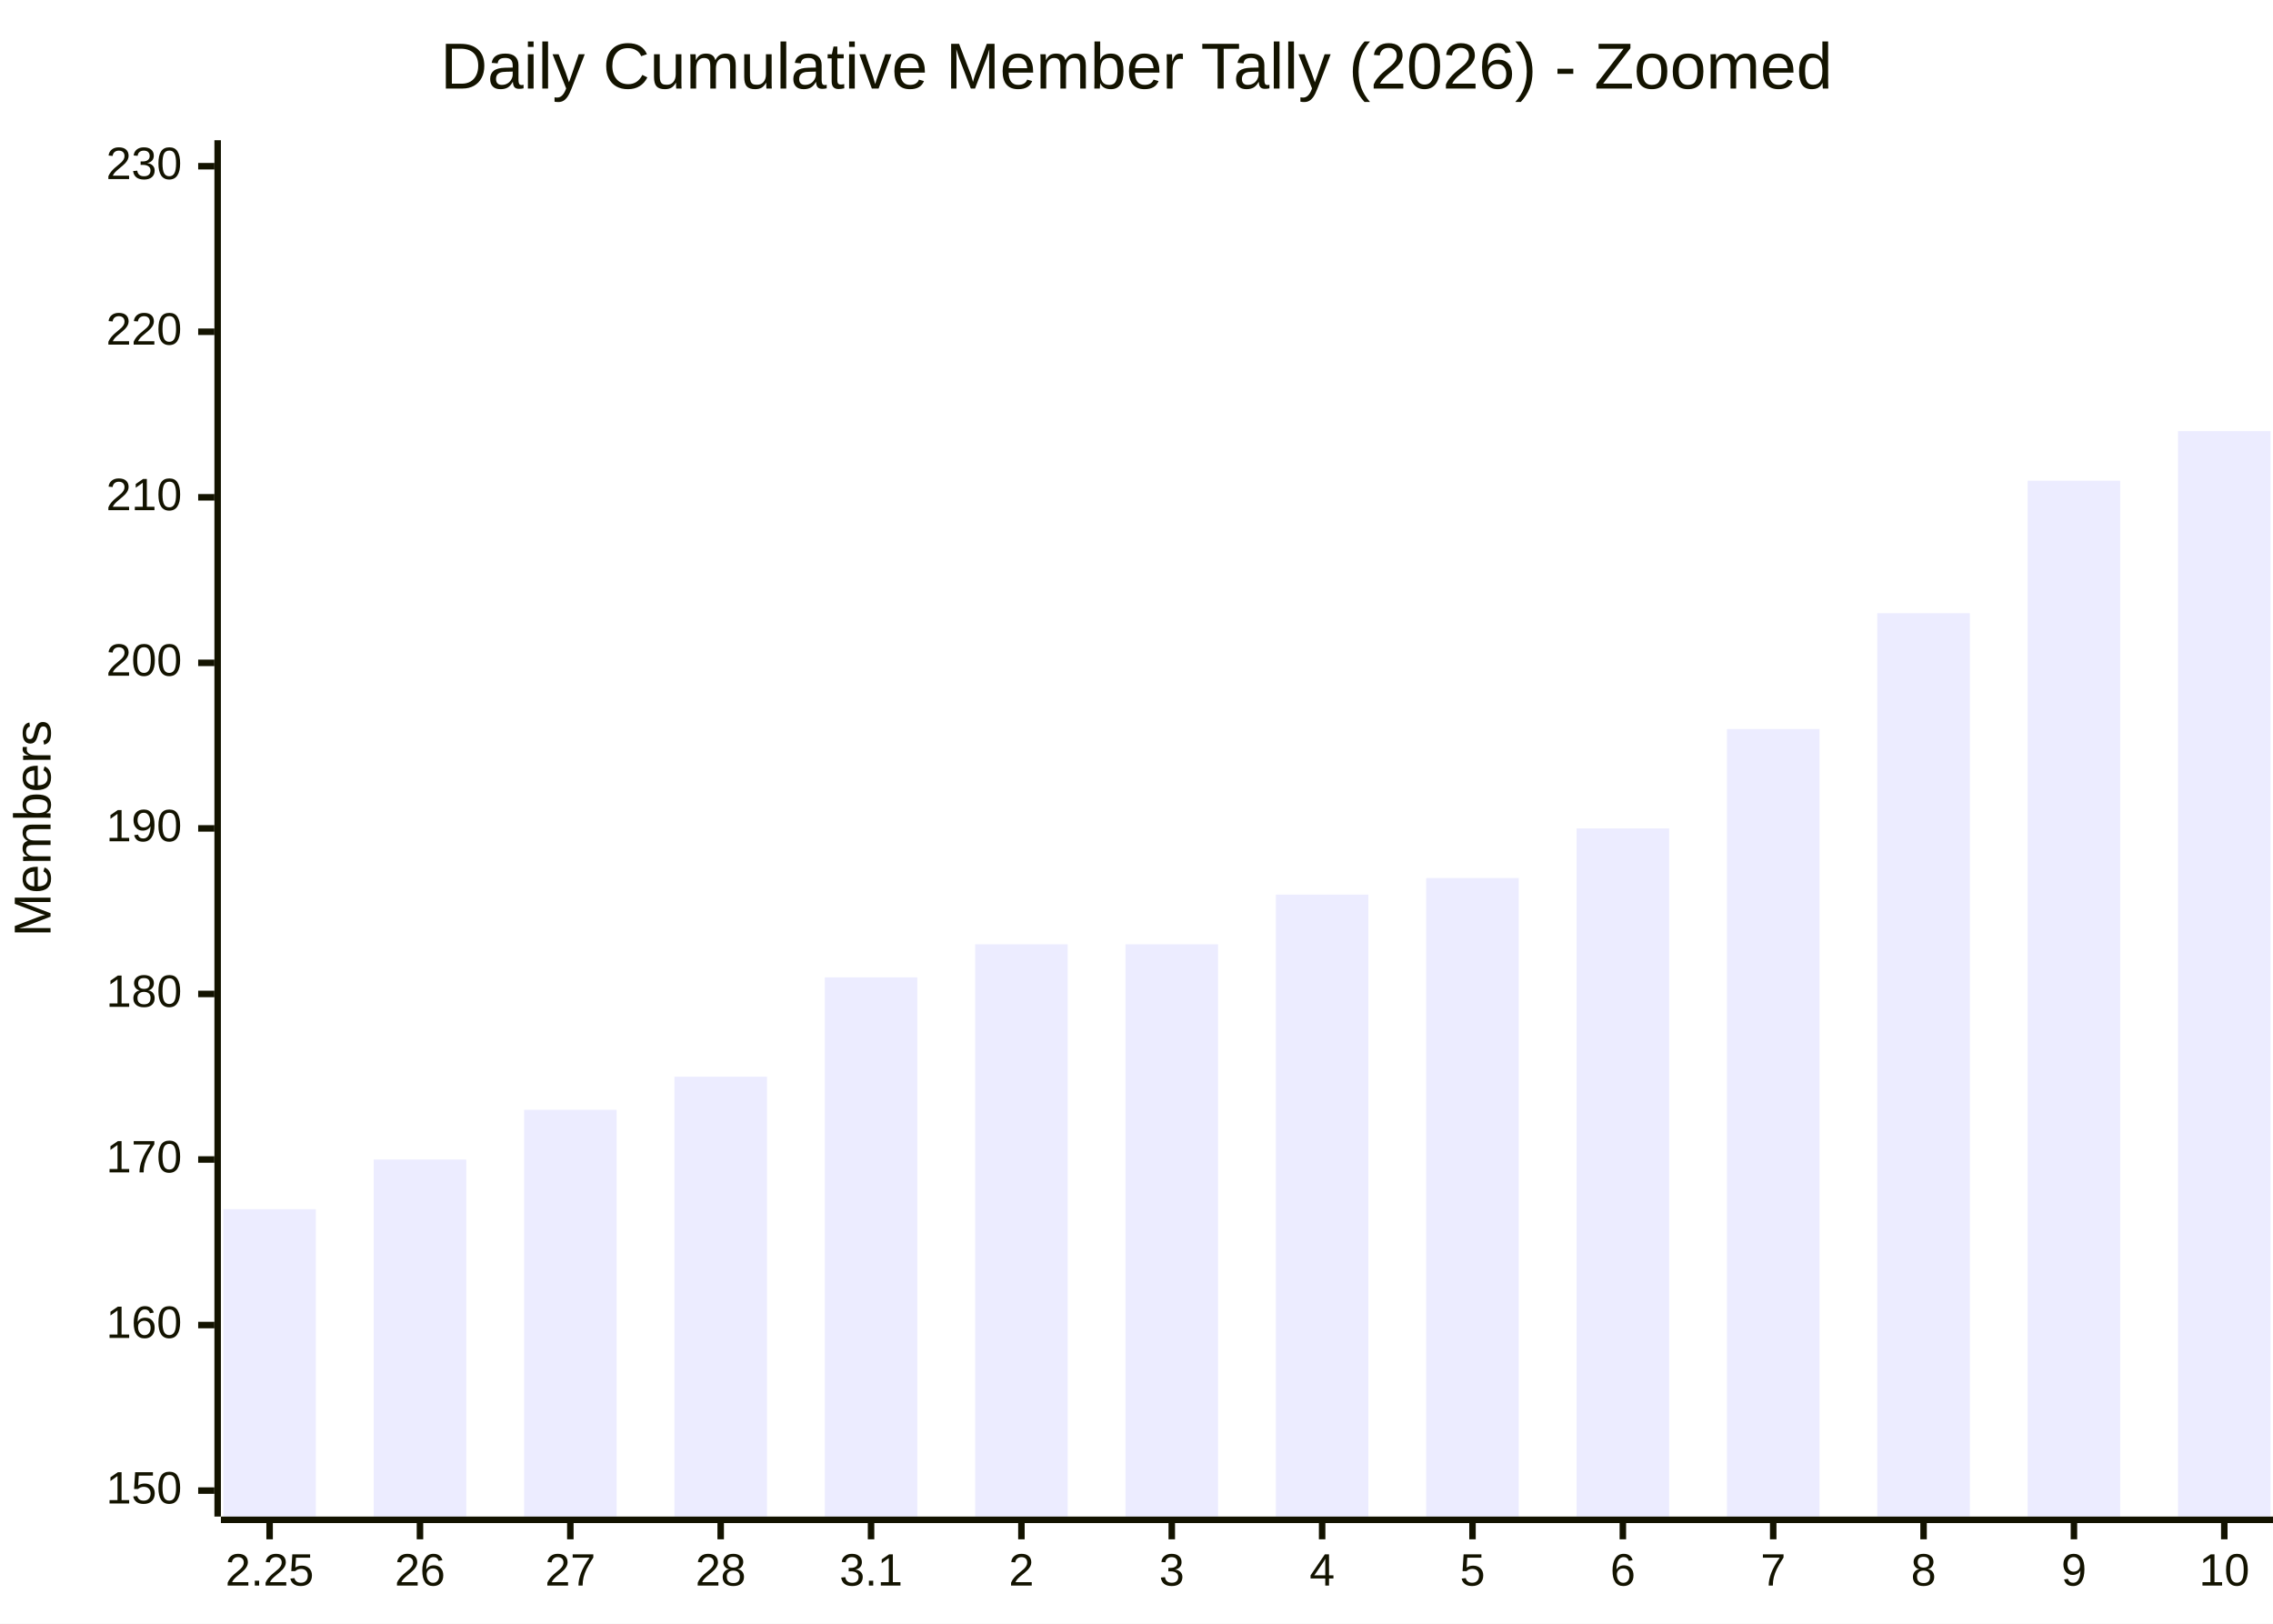
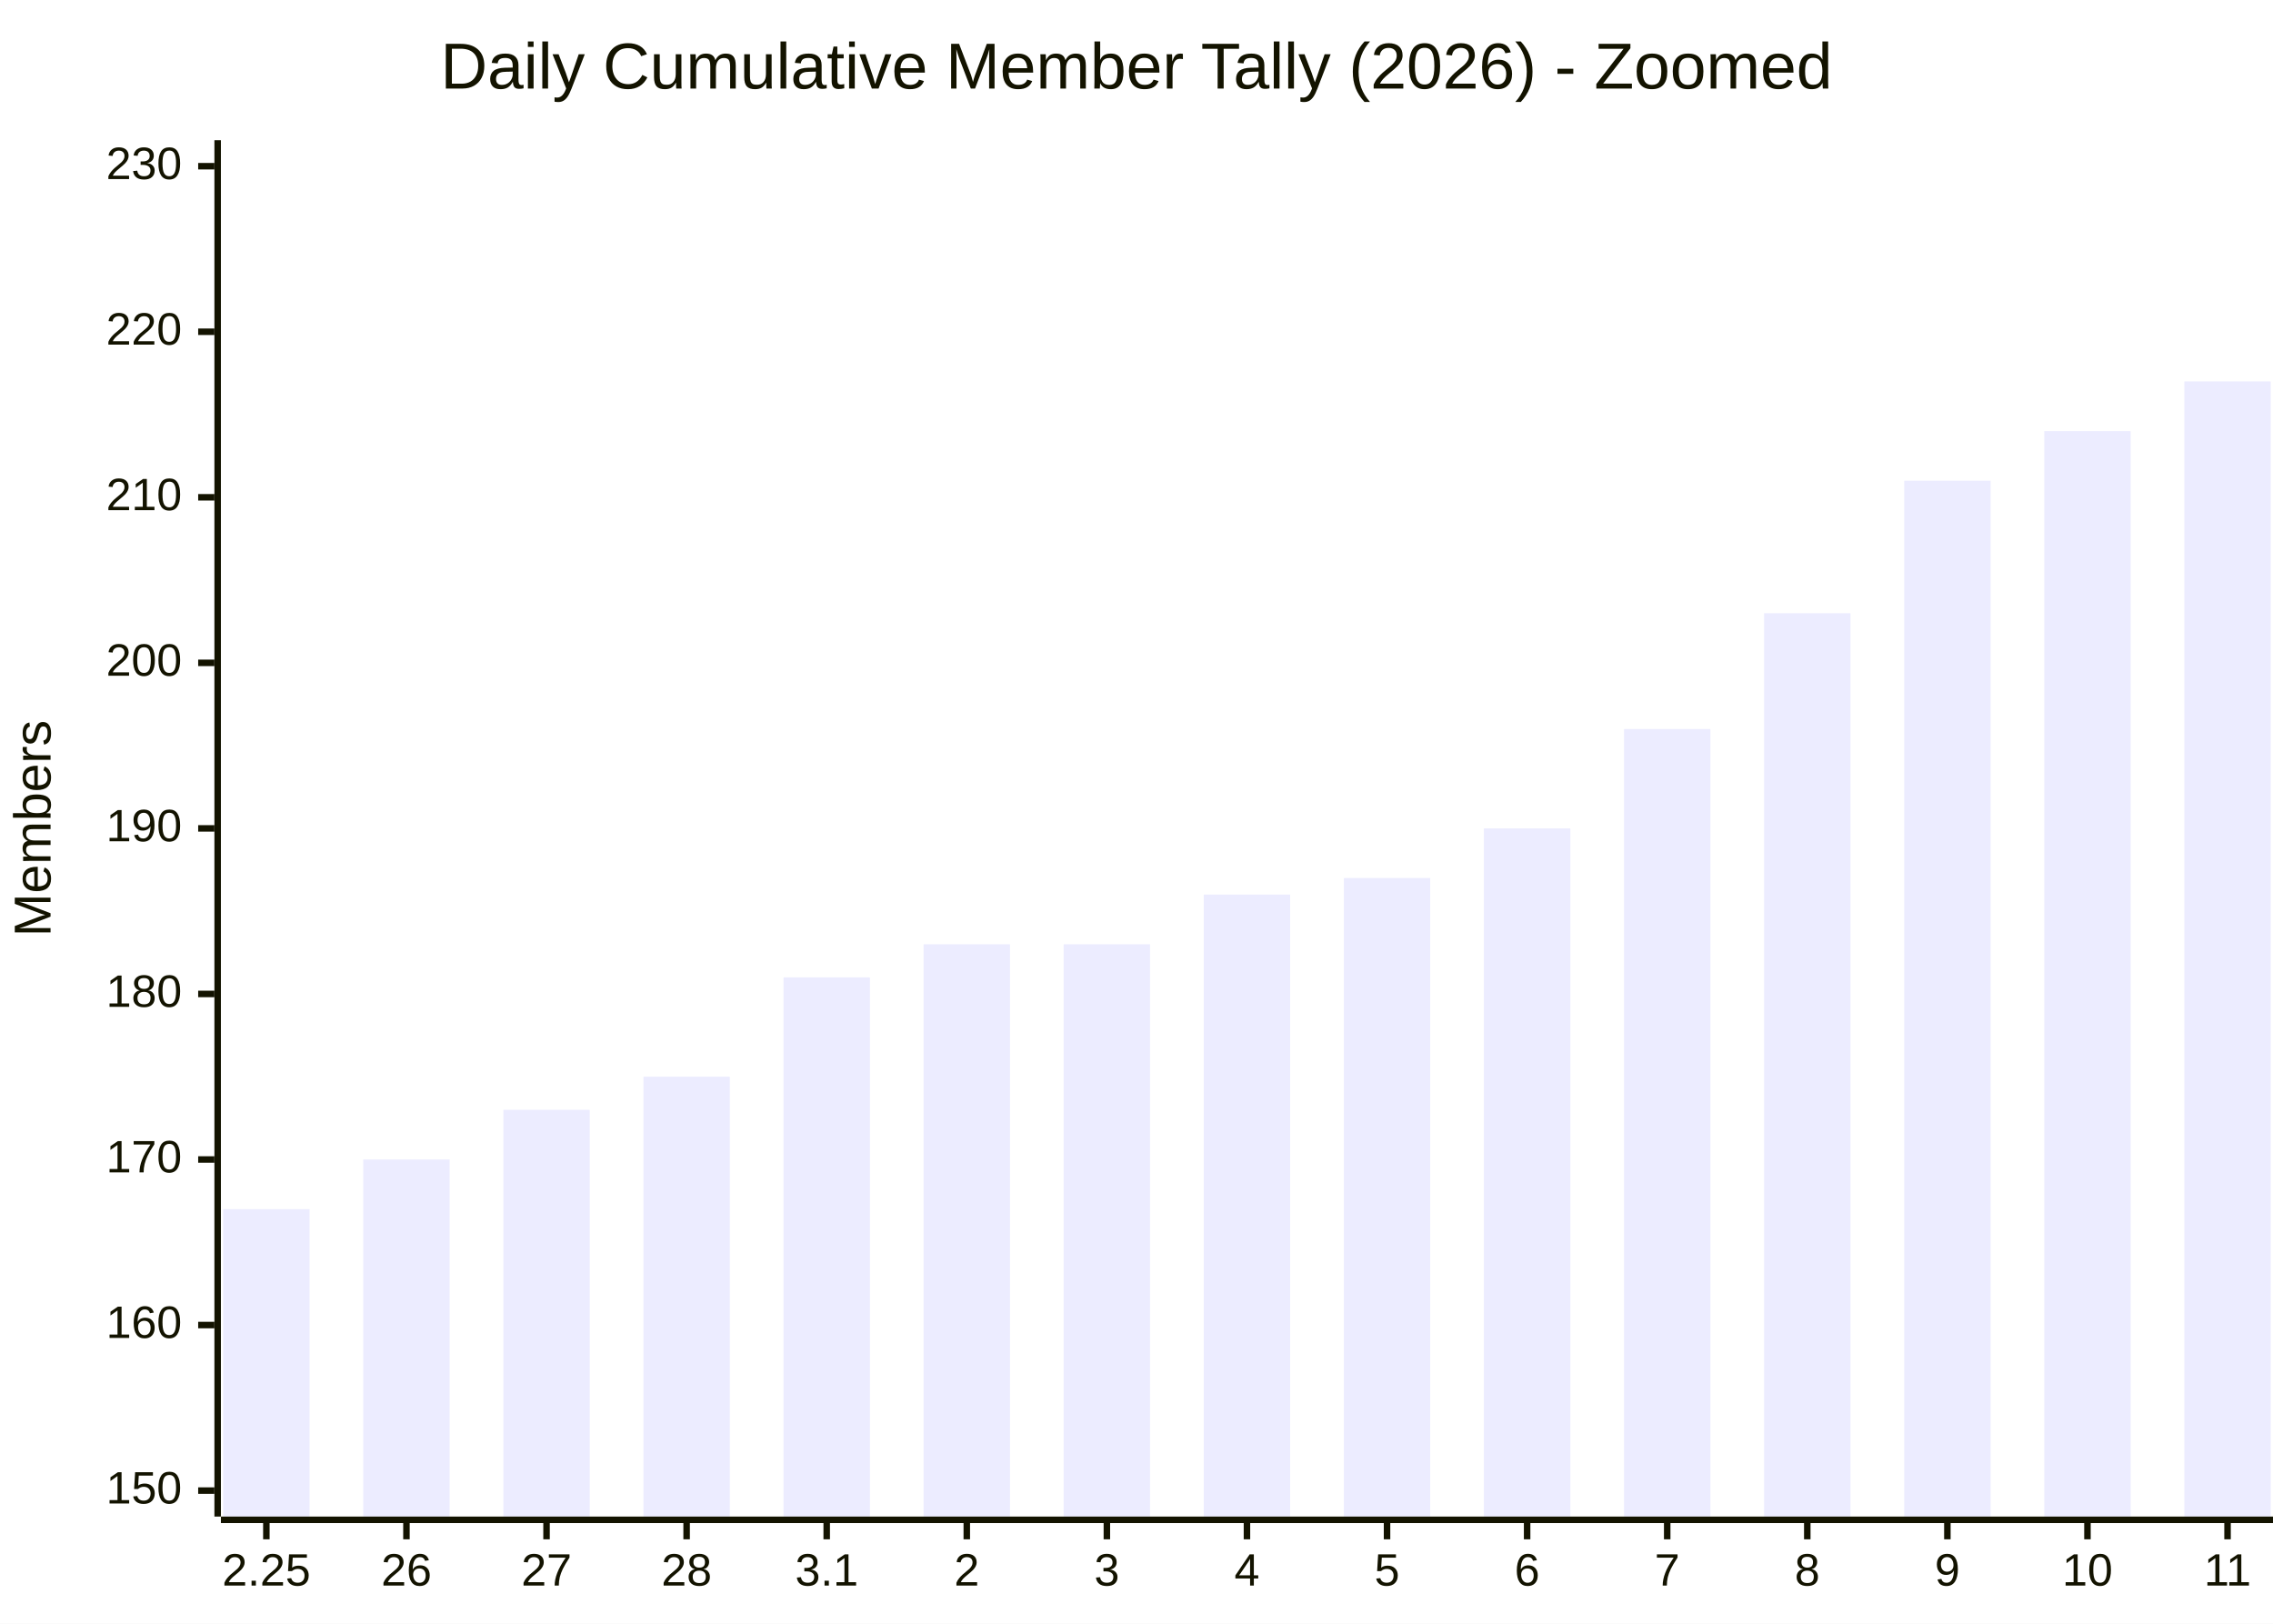
<svg xmlns="http://www.w3.org/2000/svg" id="my-svg" width="100%" style="max-width: 700px; background-color: white;" viewBox="0 0 700 500" role="graphics-document document" aria-roledescription="xychart">
  <style>#my-svg{font-family:"trebuchet ms",verdana,arial,sans-serif;font-size:16px;fill:#333;}@keyframes edge-animation-frame{from{stroke-dashoffset:0;}}@keyframes dash{to{stroke-dashoffset:0;}}#my-svg .edge-animation-slow{stroke-dasharray:9,5!important;stroke-dashoffset:900;animation:dash 50s linear infinite;stroke-linecap:round;}#my-svg .edge-animation-fast{stroke-dasharray:9,5!important;stroke-dashoffset:900;animation:dash 20s linear infinite;stroke-linecap:round;}#my-svg .error-icon{fill:#552222;}#my-svg .error-text{fill:#552222;stroke:#552222;}#my-svg .edge-thickness-normal{stroke-width:1px;}#my-svg .edge-thickness-thick{stroke-width:3.5px;}#my-svg .edge-pattern-solid{stroke-dasharray:0;}#my-svg .edge-thickness-invisible{stroke-width:0;fill:none;}#my-svg .edge-pattern-dashed{stroke-dasharray:3;}#my-svg .edge-pattern-dotted{stroke-dasharray:2;}#my-svg .marker{fill:#333333;stroke:#333333;}#my-svg .marker.cross{stroke:#333333;}#my-svg svg{font-family:"trebuchet ms",verdana,arial,sans-serif;font-size:16px;}#my-svg p{margin:0;}#my-svg :root{--mermaid-font-family:"trebuchet ms",verdana,arial,sans-serif;}</style>
  <g />
  <g class="main">
    <rect width="700" height="500" class="background" fill="white" />
    <g class="chart-title">
      <text x="0" y="0" fill="#131300" font-size="20" dominant-baseline="middle" text-anchor="middle" transform="translate(350, 21.58984) rotate(0)">Daily Cumulative Member Tally (2026) - Zoomed</text>
    </g>
    <g class="plot">
      <g class="bar-plot-0">
-         <rect x="68.781" y="372.338" width="28.5" height="94.662" fill="#ECECFF" stroke="#ECECFF" stroke-width="0" />
-         <rect x="115.087" y="357.045" width="28.5" height="109.955" fill="#ECECFF" stroke="#ECECFF" stroke-width="0" />
-         <rect x="161.392" y="341.752" width="28.5" height="125.248" fill="#ECECFF" stroke="#ECECFF" stroke-width="0" />
-         <rect x="207.697" y="331.556" width="28.5" height="135.444" fill="#ECECFF" stroke="#ECECFF" stroke-width="0" />
-         <rect x="254.002" y="300.97" width="28.5" height="166.03" fill="#ECECFF" stroke="#ECECFF" stroke-width="0" />
-         <rect x="300.308" y="290.774" width="28.5" height="176.226" fill="#ECECFF" stroke="#ECECFF" stroke-width="0" />
-         <rect x="346.613" y="290.774" width="28.5" height="176.226" fill="#ECECFF" stroke="#ECECFF" stroke-width="0" />
-         <rect x="392.918" y="275.481" width="28.5" height="191.519" fill="#ECECFF" stroke="#ECECFF" stroke-width="0" />
-         <rect x="439.224" y="270.383" width="28.5" height="196.617" fill="#ECECFF" stroke="#ECECFF" stroke-width="0" />
-         <rect x="485.529" y="255.09" width="28.5" height="211.91" fill="#ECECFF" stroke="#ECECFF" stroke-width="0" />
-         <rect x="531.834" y="224.503" width="28.5" height="242.497" fill="#ECECFF" stroke="#ECECFF" stroke-width="0" />
-         <rect x="578.139" y="188.819" width="28.5" height="278.181" fill="#ECECFF" stroke="#ECECFF" stroke-width="0" />
-         <rect x="624.445" y="148.037" width="28.5" height="318.963" fill="#ECECFF" stroke="#ECECFF" stroke-width="0" />
-         <rect x="670.75" y="132.744" width="28.5" height="334.256" fill="#ECECFF" stroke="#ECECFF" stroke-width="0" />
+         <rect x="68.731" y="372.338" width="26.6" height="94.662" fill="#ECECFF" stroke="#ECECFF" stroke-width="0" />
+         <rect x="111.872" y="357.045" width="26.6" height="109.955" fill="#ECECFF" stroke="#ECECFF" stroke-width="0" />
+         <rect x="155.013" y="341.752" width="26.6" height="125.248" fill="#ECECFF" stroke="#ECECFF" stroke-width="0" />
+         <rect x="198.153" y="331.556" width="26.6" height="135.444" fill="#ECECFF" stroke="#ECECFF" stroke-width="0" />
+         <rect x="241.294" y="300.97" width="26.6" height="166.03" fill="#ECECFF" stroke="#ECECFF" stroke-width="0" />
+         <rect x="284.434" y="290.774" width="26.6" height="176.226" fill="#ECECFF" stroke="#ECECFF" stroke-width="0" />
+         <rect x="327.575" y="290.774" width="26.6" height="176.226" fill="#ECECFF" stroke="#ECECFF" stroke-width="0" />
+         <rect x="370.716" y="275.481" width="26.6" height="191.519" fill="#ECECFF" stroke="#ECECFF" stroke-width="0" />
+         <rect x="413.856" y="270.383" width="26.6" height="196.617" fill="#ECECFF" stroke="#ECECFF" stroke-width="0" />
+         <rect x="456.997" y="255.09" width="26.6" height="211.91" fill="#ECECFF" stroke="#ECECFF" stroke-width="0" />
+         <rect x="500.138" y="224.503" width="26.6" height="242.497" fill="#ECECFF" stroke="#ECECFF" stroke-width="0" />
+         <rect x="543.278" y="188.819" width="26.6" height="278.181" fill="#ECECFF" stroke="#ECECFF" stroke-width="0" />
+         <rect x="586.419" y="148.037" width="26.6" height="318.963" fill="#ECECFF" stroke="#ECECFF" stroke-width="0" />
+         <rect x="629.559" y="132.744" width="26.6" height="334.256" fill="#ECECFF" stroke="#ECECFF" stroke-width="0" />
+         <rect x="672.7" y="117.45" width="26.6" height="349.55" fill="#ECECFF" stroke="#ECECFF" stroke-width="0" />
      </g>
    </g>
    <g class="bottom-axis">
      <g class="axis-line">
        <path d="M 68.031,468 L 700,468" fill="none" stroke="#131300" stroke-width="2" />
      </g>
      <g class="label">
-         <text x="0" y="0" fill="#131300" font-size="14" dominant-baseline="text-before-edge" text-anchor="middle" transform="translate(83.03125, 479) rotate(0)">2.25</text>
-         <text x="0" y="0" fill="#131300" font-size="14" dominant-baseline="text-before-edge" text-anchor="middle" transform="translate(129.3365, 479) rotate(0)">26</text>
-         <text x="0" y="0" fill="#131300" font-size="14" dominant-baseline="text-before-edge" text-anchor="middle" transform="translate(175.6418, 479) rotate(0)">27</text>
-         <text x="0" y="0" fill="#131300" font-size="14" dominant-baseline="text-before-edge" text-anchor="middle" transform="translate(221.9471, 479) rotate(0)">28</text>
-         <text x="0" y="0" fill="#131300" font-size="14" dominant-baseline="text-before-edge" text-anchor="middle" transform="translate(268.2524, 479) rotate(0)">3.1</text>
-         <text x="0" y="0" fill="#131300" font-size="14" dominant-baseline="text-before-edge" text-anchor="middle" transform="translate(314.5577, 479) rotate(0)">2</text>
-         <text x="0" y="0" fill="#131300" font-size="14" dominant-baseline="text-before-edge" text-anchor="middle" transform="translate(360.863, 479) rotate(0)">3</text>
-         <text x="0" y="0" fill="#131300" font-size="14" dominant-baseline="text-before-edge" text-anchor="middle" transform="translate(407.1683, 479) rotate(0)">4</text>
-         <text x="0" y="0" fill="#131300" font-size="14" dominant-baseline="text-before-edge" text-anchor="middle" transform="translate(453.4736, 479) rotate(0)">5</text>
-         <text x="0" y="0" fill="#131300" font-size="14" dominant-baseline="text-before-edge" text-anchor="middle" transform="translate(499.7788, 479) rotate(0)">6</text>
-         <text x="0" y="0" fill="#131300" font-size="14" dominant-baseline="text-before-edge" text-anchor="middle" transform="translate(546.0841, 479) rotate(0)">7</text>
-         <text x="0" y="0" fill="#131300" font-size="14" dominant-baseline="text-before-edge" text-anchor="middle" transform="translate(592.3894, 479) rotate(0)">8</text>
-         <text x="0" y="0" fill="#131300" font-size="14" dominant-baseline="text-before-edge" text-anchor="middle" transform="translate(638.6947, 479) rotate(0)">9</text>
-         <text x="0" y="0" fill="#131300" font-size="14" dominant-baseline="text-before-edge" text-anchor="middle" transform="translate(685, 479) rotate(0)">10</text>
+         <text x="0" y="0" fill="#131300" font-size="14" dominant-baseline="text-before-edge" text-anchor="middle" transform="translate(82.03125, 479) rotate(0)">2.25</text>
+         <text x="0" y="0" fill="#131300" font-size="14" dominant-baseline="text-before-edge" text-anchor="middle" transform="translate(125.1719, 479) rotate(0)">26</text>
+         <text x="0" y="0" fill="#131300" font-size="14" dominant-baseline="text-before-edge" text-anchor="middle" transform="translate(168.3125, 479) rotate(0)">27</text>
+         <text x="0" y="0" fill="#131300" font-size="14" dominant-baseline="text-before-edge" text-anchor="middle" transform="translate(211.4531, 479) rotate(0)">28</text>
+         <text x="0" y="0" fill="#131300" font-size="14" dominant-baseline="text-before-edge" text-anchor="middle" transform="translate(254.5938, 479) rotate(0)">3.1</text>
+         <text x="0" y="0" fill="#131300" font-size="14" dominant-baseline="text-before-edge" text-anchor="middle" transform="translate(297.7344, 479) rotate(0)">2</text>
+         <text x="0" y="0" fill="#131300" font-size="14" dominant-baseline="text-before-edge" text-anchor="middle" transform="translate(340.875, 479) rotate(0)">3</text>
+         <text x="0" y="0" fill="#131300" font-size="14" dominant-baseline="text-before-edge" text-anchor="middle" transform="translate(384.0156, 479) rotate(0)">4</text>
+         <text x="0" y="0" fill="#131300" font-size="14" dominant-baseline="text-before-edge" text-anchor="middle" transform="translate(427.1563, 479) rotate(0)">5</text>
+         <text x="0" y="0" fill="#131300" font-size="14" dominant-baseline="text-before-edge" text-anchor="middle" transform="translate(470.2969, 479) rotate(0)">6</text>
+         <text x="0" y="0" fill="#131300" font-size="14" dominant-baseline="text-before-edge" text-anchor="middle" transform="translate(513.4375, 479) rotate(0)">7</text>
+         <text x="0" y="0" fill="#131300" font-size="14" dominant-baseline="text-before-edge" text-anchor="middle" transform="translate(556.5781, 479) rotate(0)">8</text>
+         <text x="0" y="0" fill="#131300" font-size="14" dominant-baseline="text-before-edge" text-anchor="middle" transform="translate(599.7188, 479) rotate(0)">9</text>
+         <text x="0" y="0" fill="#131300" font-size="14" dominant-baseline="text-before-edge" text-anchor="middle" transform="translate(642.8594, 479) rotate(0)">10</text>
+         <text x="0" y="0" fill="#131300" font-size="14" dominant-baseline="text-before-edge" text-anchor="middle" transform="translate(686, 479) rotate(0)">11</text>
      </g>
      <g class="ticks">
-         <path d="M 83.031,469 L 83.031,474" fill="none" stroke="#131300" stroke-width="2" />
-         <path d="M 129.337,469 L 129.337,474" fill="none" stroke="#131300" stroke-width="2" />
-         <path d="M 175.642,469 L 175.642,474" fill="none" stroke="#131300" stroke-width="2" />
-         <path d="M 221.947,469 L 221.947,474" fill="none" stroke="#131300" stroke-width="2" />
-         <path d="M 268.252,469 L 268.252,474" fill="none" stroke="#131300" stroke-width="2" />
-         <path d="M 314.558,469 L 314.558,474" fill="none" stroke="#131300" stroke-width="2" />
-         <path d="M 360.863,469 L 360.863,474" fill="none" stroke="#131300" stroke-width="2" />
-         <path d="M 407.168,469 L 407.168,474" fill="none" stroke="#131300" stroke-width="2" />
-         <path d="M 453.474,469 L 453.474,474" fill="none" stroke="#131300" stroke-width="2" />
-         <path d="M 499.779,469 L 499.779,474" fill="none" stroke="#131300" stroke-width="2" />
-         <path d="M 546.084,469 L 546.084,474" fill="none" stroke="#131300" stroke-width="2" />
-         <path d="M 592.389,469 L 592.389,474" fill="none" stroke="#131300" stroke-width="2" />
-         <path d="M 638.695,469 L 638.695,474" fill="none" stroke="#131300" stroke-width="2" />
-         <path d="M 685,469 L 685,474" fill="none" stroke="#131300" stroke-width="2" />
+         <path d="M 82.031,469 L 82.031,474" fill="none" stroke="#131300" stroke-width="2" />
+         <path d="M 125.172,469 L 125.172,474" fill="none" stroke="#131300" stroke-width="2" />
+         <path d="M 168.313,469 L 168.313,474" fill="none" stroke="#131300" stroke-width="2" />
+         <path d="M 211.453,469 L 211.453,474" fill="none" stroke="#131300" stroke-width="2" />
+         <path d="M 254.594,469 L 254.594,474" fill="none" stroke="#131300" stroke-width="2" />
+         <path d="M 297.734,469 L 297.734,474" fill="none" stroke="#131300" stroke-width="2" />
+         <path d="M 340.875,469 L 340.875,474" fill="none" stroke="#131300" stroke-width="2" />
+         <path d="M 384.016,469 L 384.016,474" fill="none" stroke="#131300" stroke-width="2" />
+         <path d="M 427.156,469 L 427.156,474" fill="none" stroke="#131300" stroke-width="2" />
+         <path d="M 470.297,469 L 470.297,474" fill="none" stroke="#131300" stroke-width="2" />
+         <path d="M 513.438,469 L 513.438,474" fill="none" stroke="#131300" stroke-width="2" />
+         <path d="M 556.578,469 L 556.578,474" fill="none" stroke="#131300" stroke-width="2" />
+         <path d="M 599.719,469 L 599.719,474" fill="none" stroke="#131300" stroke-width="2" />
+         <path d="M 642.859,469 L 642.859,474" fill="none" stroke="#131300" stroke-width="2" />
+         <path d="M 686,469 L 686,474" fill="none" stroke="#131300" stroke-width="2" />
      </g>
    </g>
    <g class="left-axis">
      <g class="axisl-line">
        <path d="M 67.031,43.18 L 67.031,467" fill="none" stroke="#131300" stroke-width="2" />
      </g>
      <g class="label">
        <text x="0" y="0" fill="#131300" font-size="14" dominant-baseline="middle" text-anchor="end" transform="translate(56.03125, 51.17969) rotate(0)">230</text>
        <text x="0" y="0" fill="#131300" font-size="14" dominant-baseline="middle" text-anchor="end" transform="translate(56.03125, 102.1572) rotate(0)">220</text>
        <text x="0" y="0" fill="#131300" font-size="14" dominant-baseline="middle" text-anchor="end" transform="translate(56.03125, 153.1348) rotate(0)">210</text>
        <text x="0" y="0" fill="#131300" font-size="14" dominant-baseline="middle" text-anchor="end" transform="translate(56.03125, 204.1123) rotate(0)">200</text>
        <text x="0" y="0" fill="#131300" font-size="14" dominant-baseline="middle" text-anchor="end" transform="translate(56.03125, 255.0898) rotate(0)">190</text>
        <text x="0" y="0" fill="#131300" font-size="14" dominant-baseline="middle" text-anchor="end" transform="translate(56.03125, 306.0674) rotate(0)">180</text>
        <text x="0" y="0" fill="#131300" font-size="14" dominant-baseline="middle" text-anchor="end" transform="translate(56.03125, 357.0449) rotate(0)">170</text>
        <text x="0" y="0" fill="#131300" font-size="14" dominant-baseline="middle" text-anchor="end" transform="translate(56.03125, 408.0225) rotate(0)">160</text>
        <text x="0" y="0" fill="#131300" font-size="14" dominant-baseline="middle" text-anchor="end" transform="translate(56.03125, 459) rotate(0)">150</text>
      </g>
      <g class="ticks">
        <path d="M 66.031,51.18 L 61.031,51.18" fill="none" stroke="#131300" stroke-width="2" />
        <path d="M 66.031,102.157 L 61.031,102.157" fill="none" stroke="#131300" stroke-width="2" />
        <path d="M 66.031,153.135 L 61.031,153.135" fill="none" stroke="#131300" stroke-width="2" />
        <path d="M 66.031,204.112 L 61.031,204.112" fill="none" stroke="#131300" stroke-width="2" />
        <path d="M 66.031,255.09 L 61.031,255.09" fill="none" stroke="#131300" stroke-width="2" />
        <path d="M 66.031,306.067 L 61.031,306.067" fill="none" stroke="#131300" stroke-width="2" />
        <path d="M 66.031,357.045 L 61.031,357.045" fill="none" stroke="#131300" stroke-width="2" />
        <path d="M 66.031,408.022 L 61.031,408.022" fill="none" stroke="#131300" stroke-width="2" />
        <path d="M 66.031,459 L 61.031,459" fill="none" stroke="#131300" stroke-width="2" />
      </g>
      <g class="title">
        <text x="0" y="0" fill="#131300" font-size="16" dominant-baseline="text-before-edge" text-anchor="middle" transform="translate(5, 255.0898) rotate(270)">Members</text>
      </g>
    </g>
  </g>
  <g class="mermaid-tmp-group" />
</svg>
